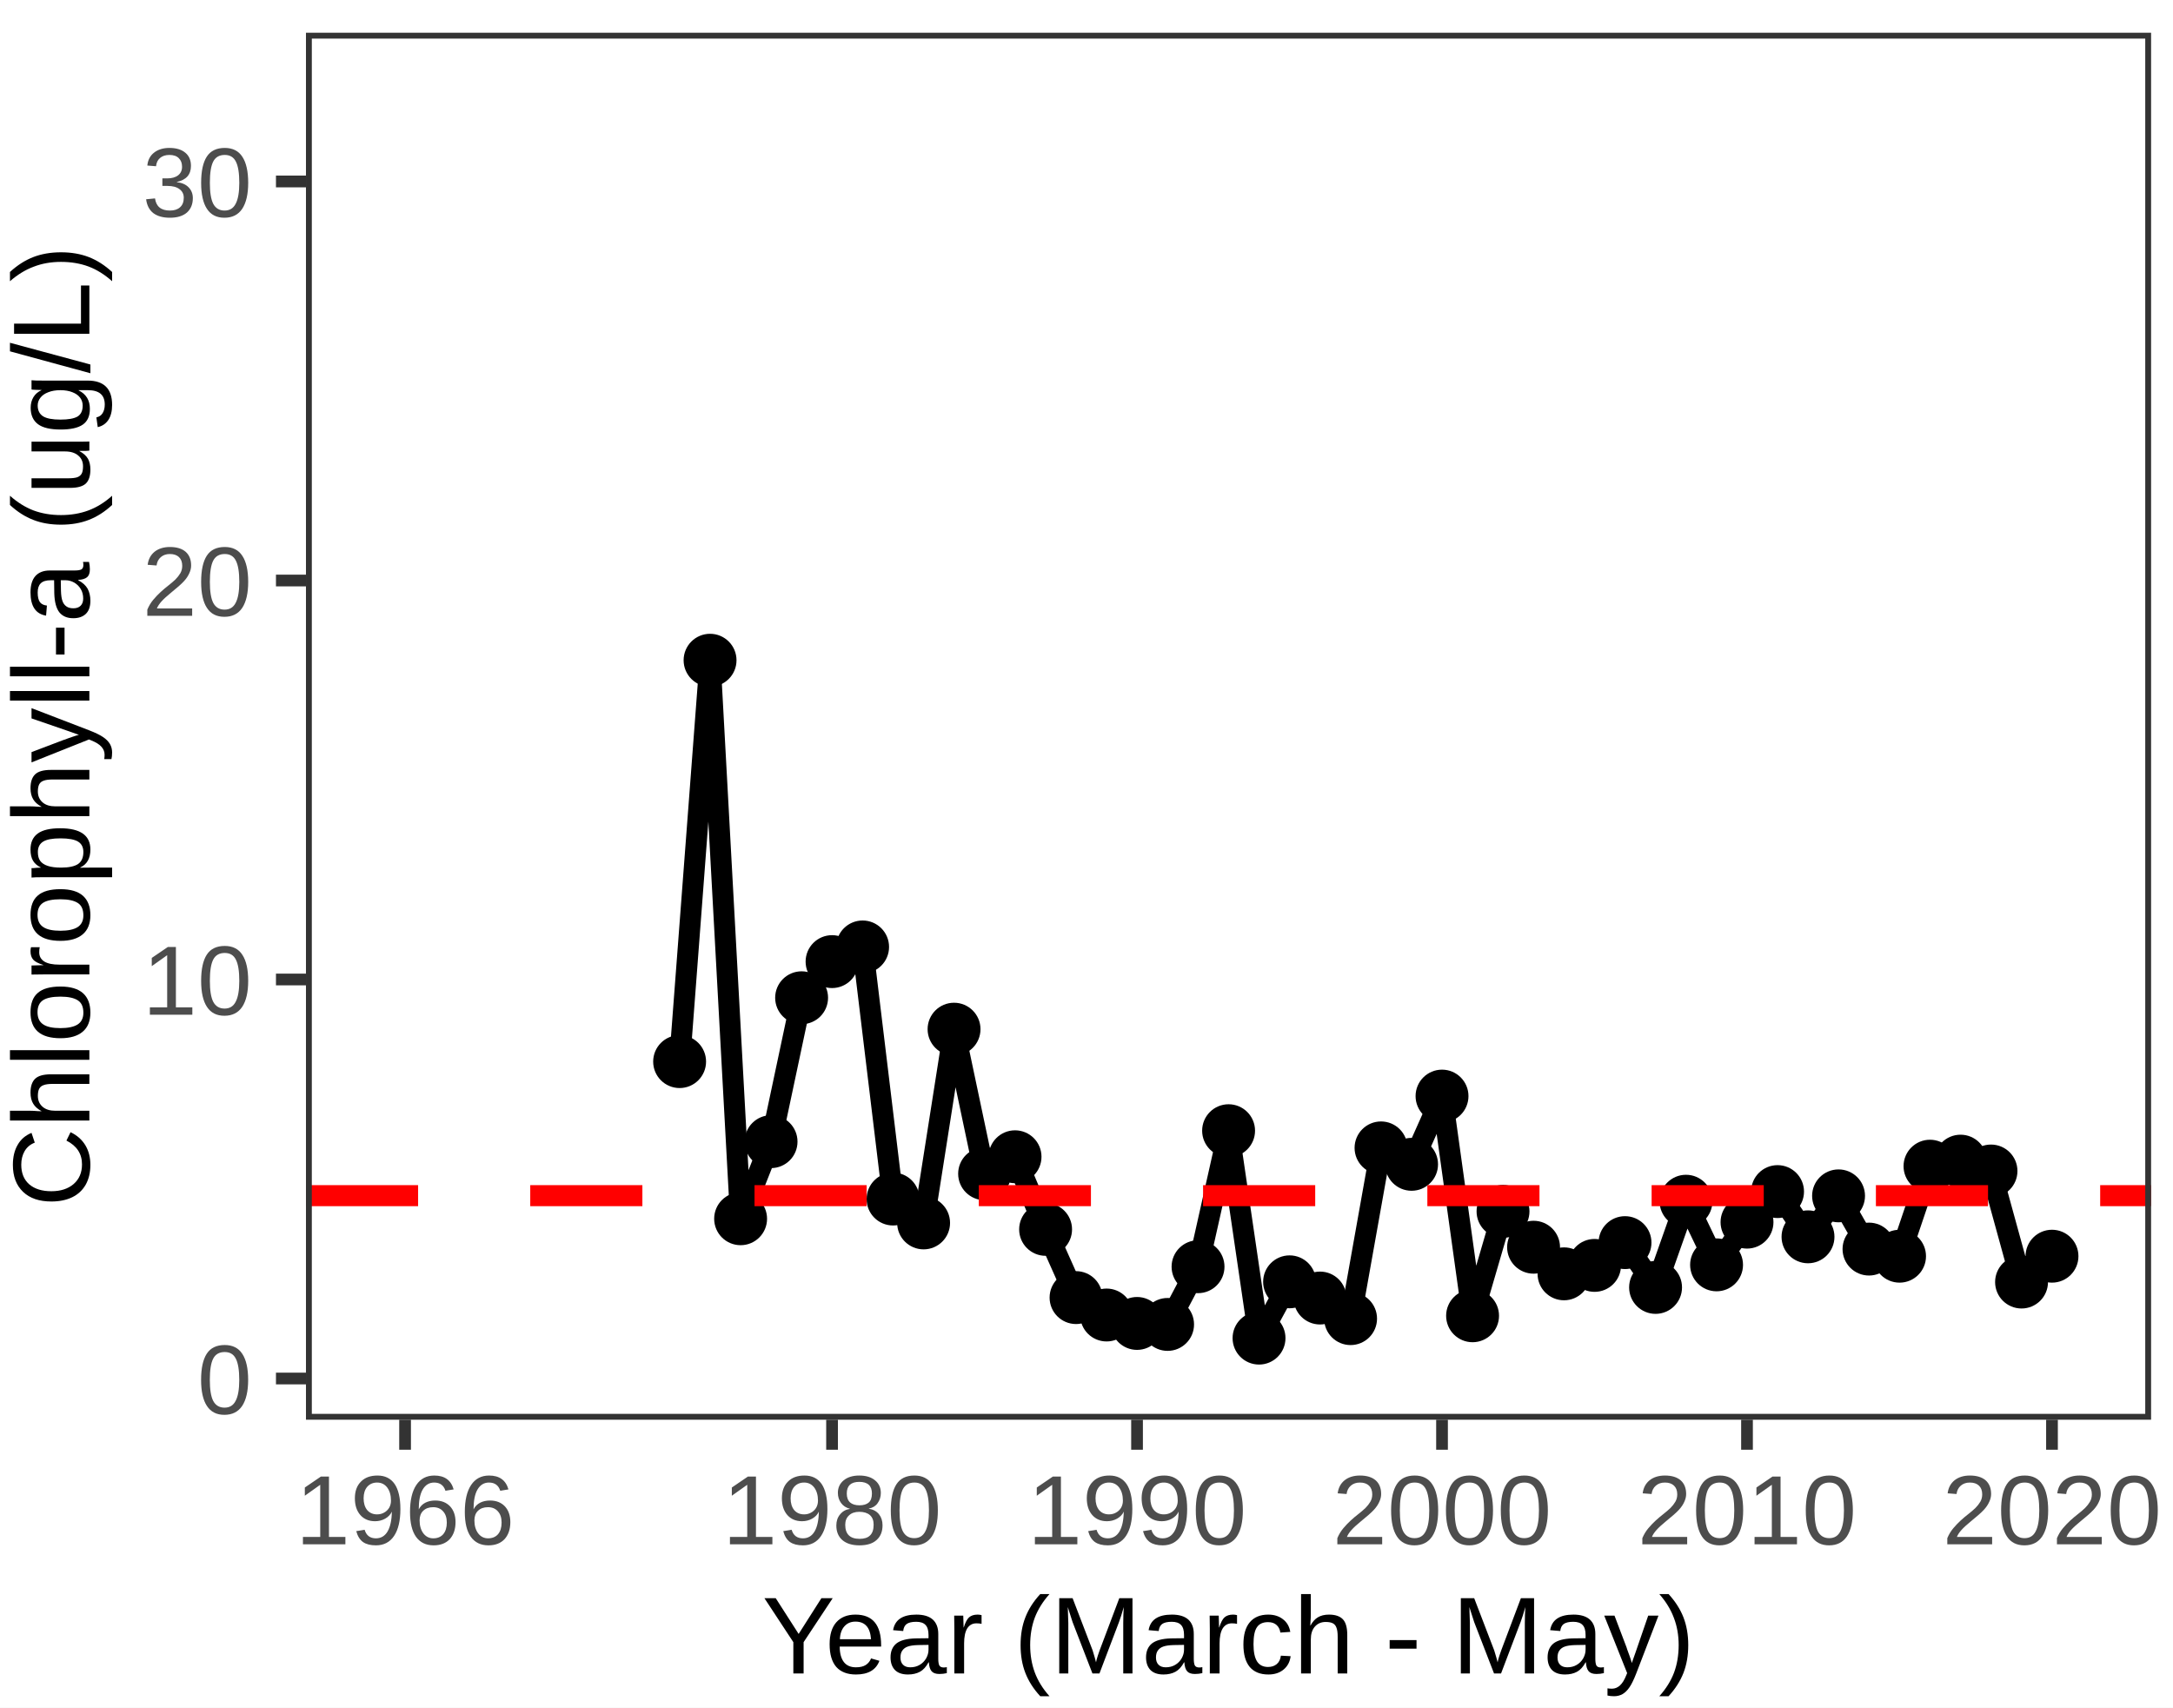
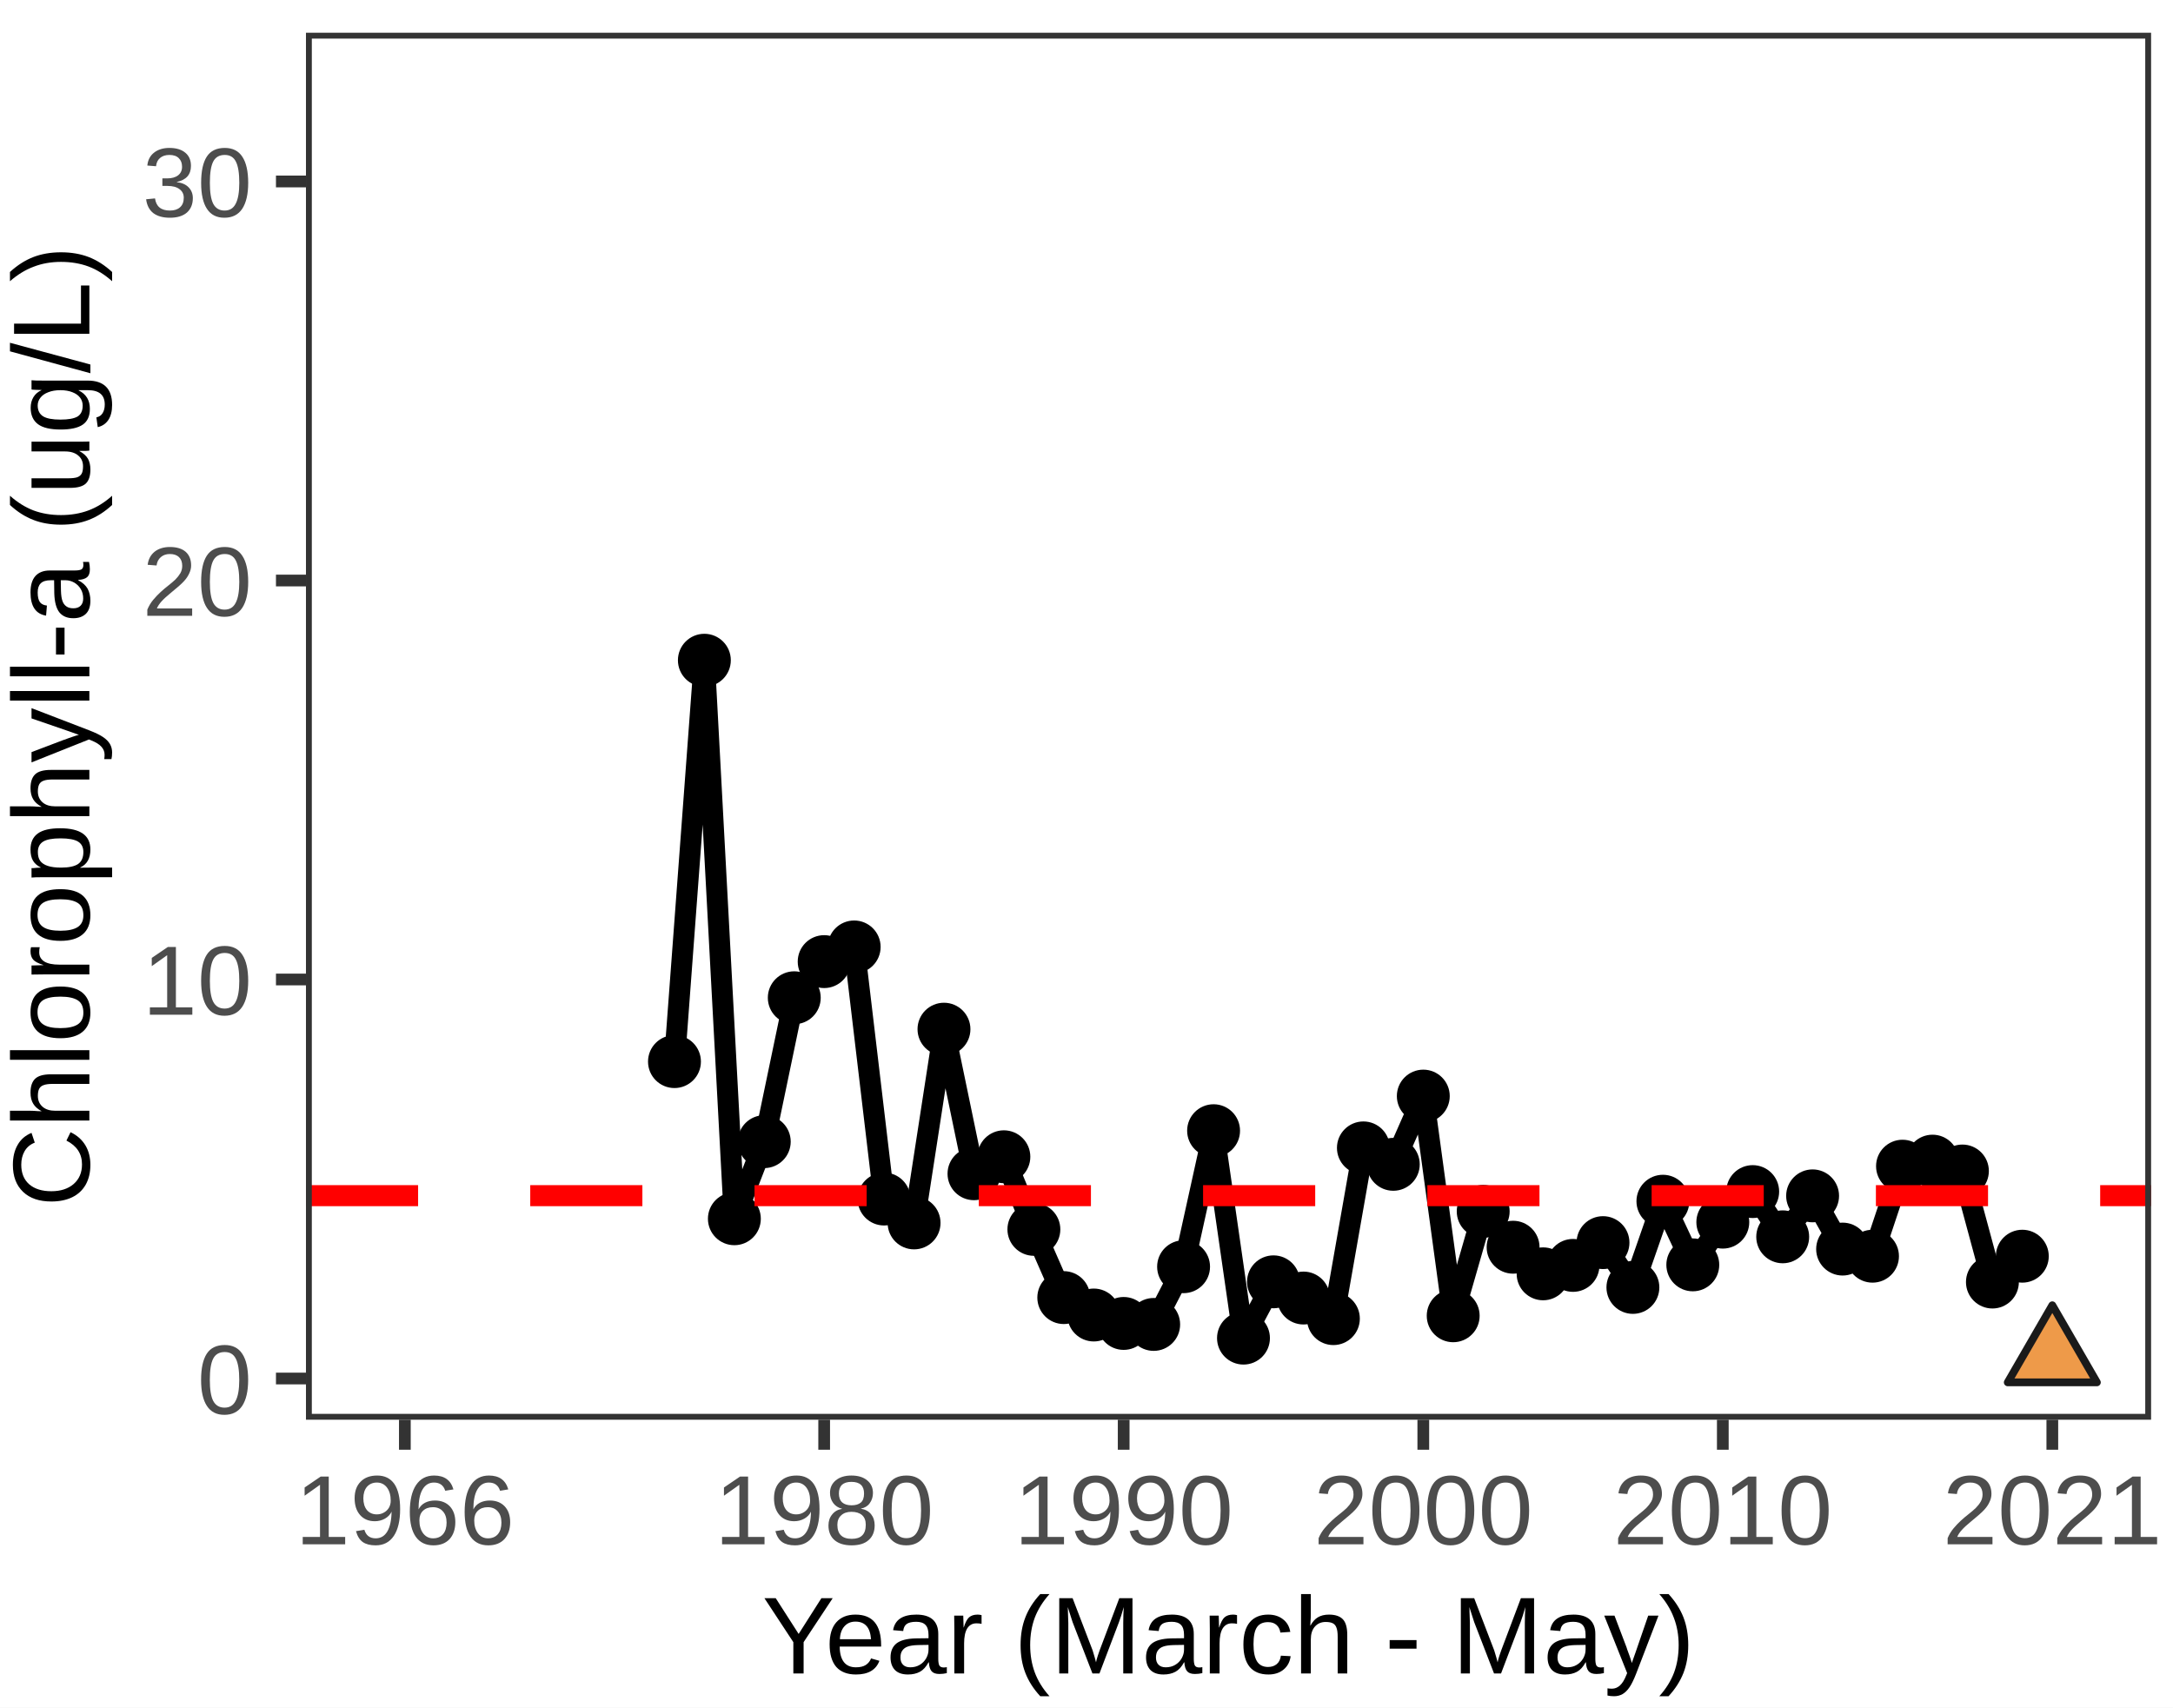
<svg xmlns="http://www.w3.org/2000/svg" class="svglite" width="198.43pt" height="155.91pt" viewBox="0 0 198.43 155.91">
  <defs>
    <style type="text/css">
    .svglite line, .svglite polyline, .svglite polygon, .svglite path, .svglite rect, .svglite circle {
      fill: none;
      stroke: #000000;
      stroke-linecap: round;
      stroke-linejoin: round;
      stroke-miterlimit: 10.00;
    }
  </style>
  </defs>
  <rect width="100%" height="100%" style="stroke: none; fill: #FFFFFF;" />
  <defs>
    <clipPath id="cpMC4wMHwxOTguNDN8MC4wMHwxNTUuOTE=">
      <rect x="0.00" y="0.00" width="198.43" height="155.91" />
    </clipPath>
  </defs>
  <g clip-path="url(#cpMC4wMHwxOTguNDN8MC4wMHwxNTUuOTE=)">
    <rect x="0.00" y="0.00" width="198.43" height="155.91" style="stroke-width: 1.07; stroke: #FFFFFF; fill: #FFFFFF;" />
  </g>
  <defs>
    <clipPath id="cpMjcuOTR8MTk2LjQzfDIuOTl8MTI5LjY0">
      <rect x="27.94" y="2.99" width="168.49" height="126.65" />
    </clipPath>
  </defs>
  <g clip-path="url(#cpMjcuOTR8MTk2LjQzfDIuOTl8MTI5LjY0)">
    <rect x="27.94" y="2.99" width="168.49" height="126.65" style="stroke-width: 1.07; stroke: none; fill: #FFFFFF;" />
-     <polyline points="62.06,96.94 64.84,60.29 67.63,111.29 70.41,104.25 73.20,91.11 75.98,87.81 78.77,86.47 81.55,109.49 84.34,111.67 87.12,93.98 89.91,107.18 92.69,105.63 95.48,112.26 98.26,118.49 101.05,120.08 103.83,120.85 106.62,120.94 109.40,115.67 112.19,103.25 114.97,122.19 117.76,117.05 120.54,118.53 123.33,120.41 126.11,104.82 128.90,106.32 131.68,100.09 134.47,120.15 137.25,110.62 140.04,113.89 142.82,116.32 145.61,115.55 148.39,113.47 151.18,117.56 153.96,109.69 156.75,115.50 159.53,111.60 162.32,108.81 165.10,112.94 167.89,109.20 170.67,114.06 173.46,114.71 176.24,106.49 179.03,106.03 181.81,106.93 184.60,117.07 187.38,114.71 " style="stroke-width: 1.92; stroke-linecap: butt;" />
-     <circle cx="62.06" cy="96.94" r="2.06" style="stroke-width: 0.71; fill: #000000;" />
-     <circle cx="64.84" cy="60.29" r="2.06" style="stroke-width: 0.71; fill: #000000;" />
-     <circle cx="67.63" cy="111.29" r="2.06" style="stroke-width: 0.71; fill: #000000;" />
-     <circle cx="70.41" cy="104.25" r="2.06" style="stroke-width: 0.71; fill: #000000;" />
-     <circle cx="73.20" cy="91.11" r="2.06" style="stroke-width: 0.71; fill: #000000;" />
-     <circle cx="75.98" cy="87.81" r="2.06" style="stroke-width: 0.71; fill: #000000;" />
-     <circle cx="78.77" cy="86.47" r="2.06" style="stroke-width: 0.71; fill: #000000;" />
-     <circle cx="81.55" cy="109.49" r="2.06" style="stroke-width: 0.71; fill: #000000;" />
-     <circle cx="84.34" cy="111.67" r="2.06" style="stroke-width: 0.71; fill: #000000;" />
-     <circle cx="87.12" cy="93.98" r="2.06" style="stroke-width: 0.71; fill: #000000;" />
-     <circle cx="89.91" cy="107.18" r="2.06" style="stroke-width: 0.71; fill: #000000;" />
-     <circle cx="92.69" cy="105.63" r="2.06" style="stroke-width: 0.71; fill: #000000;" />
-     <circle cx="95.48" cy="112.26" r="2.06" style="stroke-width: 0.71; fill: #000000;" />
-     <circle cx="98.26" cy="118.49" r="2.06" style="stroke-width: 0.71; fill: #000000;" />
-     <circle cx="101.05" cy="120.08" r="2.06" style="stroke-width: 0.71; fill: #000000;" />
-     <circle cx="103.83" cy="120.85" r="2.06" style="stroke-width: 0.71; fill: #000000;" />
-     <circle cx="106.62" cy="120.94" r="2.06" style="stroke-width: 0.71; fill: #000000;" />
-     <circle cx="109.40" cy="115.67" r="2.06" style="stroke-width: 0.71; fill: #000000;" />
-     <circle cx="112.19" cy="103.25" r="2.06" style="stroke-width: 0.71; fill: #000000;" />
-     <circle cx="114.97" cy="122.19" r="2.06" style="stroke-width: 0.71; fill: #000000;" />
-     <circle cx="117.76" cy="117.05" r="2.06" style="stroke-width: 0.71; fill: #000000;" />
-     <circle cx="120.54" cy="118.53" r="2.06" style="stroke-width: 0.71; fill: #000000;" />
-     <circle cx="123.33" cy="120.41" r="2.06" style="stroke-width: 0.71; fill: #000000;" />
-     <circle cx="126.11" cy="104.82" r="2.06" style="stroke-width: 0.71; fill: #000000;" />
-     <circle cx="128.90" cy="106.32" r="2.06" style="stroke-width: 0.71; fill: #000000;" />
-     <circle cx="131.68" cy="100.09" r="2.06" style="stroke-width: 0.71; fill: #000000;" />
-     <circle cx="134.47" cy="120.15" r="2.06" style="stroke-width: 0.71; fill: #000000;" />
-     <circle cx="137.25" cy="110.62" r="2.06" style="stroke-width: 0.71; fill: #000000;" />
-     <circle cx="140.04" cy="113.89" r="2.06" style="stroke-width: 0.71; fill: #000000;" />
-     <circle cx="142.82" cy="116.32" r="2.06" style="stroke-width: 0.71; fill: #000000;" />
-     <circle cx="145.61" cy="115.55" r="2.06" style="stroke-width: 0.71; fill: #000000;" />
-     <circle cx="148.39" cy="113.47" r="2.06" style="stroke-width: 0.71; fill: #000000;" />
-     <circle cx="151.18" cy="117.56" r="2.06" style="stroke-width: 0.71; fill: #000000;" />
-     <circle cx="153.96" cy="109.69" r="2.06" style="stroke-width: 0.71; fill: #000000;" />
-     <circle cx="156.75" cy="115.50" r="2.06" style="stroke-width: 0.71; fill: #000000;" />
-     <circle cx="159.53" cy="111.60" r="2.06" style="stroke-width: 0.71; fill: #000000;" />
-     <circle cx="162.32" cy="108.81" r="2.06" style="stroke-width: 0.71; fill: #000000;" />
-     <circle cx="165.10" cy="112.94" r="2.06" style="stroke-width: 0.71; fill: #000000;" />
-     <circle cx="167.89" cy="109.20" r="2.06" style="stroke-width: 0.71; fill: #000000;" />
-     <circle cx="170.67" cy="114.06" r="2.06" style="stroke-width: 0.71; fill: #000000;" />
-     <circle cx="173.46" cy="114.71" r="2.06" style="stroke-width: 0.71; fill: #000000;" />
-     <circle cx="176.24" cy="106.49" r="2.06" style="stroke-width: 0.71; fill: #000000;" />
-     <circle cx="179.03" cy="106.03" r="2.06" style="stroke-width: 0.71; fill: #000000;" />
-     <circle cx="181.81" cy="106.93" r="2.06" style="stroke-width: 0.71; fill: #000000;" />
-     <circle cx="184.60" cy="117.07" r="2.06" style="stroke-width: 0.71; fill: #000000;" />
-     <circle cx="187.38" cy="114.71" r="2.06" style="stroke-width: 0.71; fill: #000000;" />
+     <polyline points="61.59,96.94 64.32,60.29 67.06,111.29 69.79,104.25 72.53,91.11 75.26,87.81 78.00,86.47 80.73,109.49 83.47,111.67 86.20,93.98 88.94,107.18 91.67,105.63 94.41,112.26 97.14,118.49 99.88,120.08 102.61,120.85 105.35,120.94 108.08,115.67 110.82,103.25 113.55,122.19 116.29,117.05 119.03,118.53 121.76,120.41 124.50,104.82 127.23,106.32 129.97,100.09 132.70,120.15 135.44,110.62 138.17,113.89 140.91,116.32 143.64,115.55 146.38,113.47 149.11,117.56 151.85,109.69 154.58,115.50 157.32,111.60 160.05,108.81 162.79,112.94 165.52,109.20 168.26,114.06 170.99,114.71 173.73,106.49 176.47,106.03 179.20,106.93 181.94,117.07 184.67,114.71 " style="stroke-width: 1.92; stroke-linecap: butt;" />
+     <circle cx="61.59" cy="96.94" r="2.06" style="stroke-width: 0.71; fill: #000000;" />
+     <circle cx="64.32" cy="60.29" r="2.06" style="stroke-width: 0.71; fill: #000000;" />
+     <circle cx="67.06" cy="111.29" r="2.06" style="stroke-width: 0.71; fill: #000000;" />
+     <circle cx="69.79" cy="104.25" r="2.06" style="stroke-width: 0.71; fill: #000000;" />
+     <circle cx="72.53" cy="91.11" r="2.06" style="stroke-width: 0.71; fill: #000000;" />
+     <circle cx="75.26" cy="87.81" r="2.06" style="stroke-width: 0.71; fill: #000000;" />
+     <circle cx="78.00" cy="86.47" r="2.06" style="stroke-width: 0.71; fill: #000000;" />
+     <circle cx="80.73" cy="109.49" r="2.06" style="stroke-width: 0.71; fill: #000000;" />
+     <circle cx="83.47" cy="111.67" r="2.06" style="stroke-width: 0.71; fill: #000000;" />
+     <circle cx="86.20" cy="93.98" r="2.06" style="stroke-width: 0.71; fill: #000000;" />
+     <circle cx="88.94" cy="107.18" r="2.06" style="stroke-width: 0.71; fill: #000000;" />
+     <circle cx="91.67" cy="105.63" r="2.06" style="stroke-width: 0.71; fill: #000000;" />
+     <circle cx="94.41" cy="112.26" r="2.06" style="stroke-width: 0.71; fill: #000000;" />
+     <circle cx="97.14" cy="118.49" r="2.06" style="stroke-width: 0.71; fill: #000000;" />
+     <circle cx="99.88" cy="120.08" r="2.06" style="stroke-width: 0.71; fill: #000000;" />
+     <circle cx="102.61" cy="120.85" r="2.06" style="stroke-width: 0.71; fill: #000000;" />
+     <circle cx="105.35" cy="120.94" r="2.06" style="stroke-width: 0.71; fill: #000000;" />
+     <circle cx="108.08" cy="115.67" r="2.06" style="stroke-width: 0.71; fill: #000000;" />
+     <circle cx="110.82" cy="103.25" r="2.06" style="stroke-width: 0.71; fill: #000000;" />
+     <circle cx="113.55" cy="122.19" r="2.06" style="stroke-width: 0.71; fill: #000000;" />
+     <circle cx="116.29" cy="117.05" r="2.06" style="stroke-width: 0.71; fill: #000000;" />
+     <circle cx="119.03" cy="118.53" r="2.06" style="stroke-width: 0.71; fill: #000000;" />
+     <circle cx="121.76" cy="120.41" r="2.06" style="stroke-width: 0.71; fill: #000000;" />
+     <circle cx="124.50" cy="104.82" r="2.06" style="stroke-width: 0.71; fill: #000000;" />
+     <circle cx="127.23" cy="106.32" r="2.06" style="stroke-width: 0.71; fill: #000000;" />
+     <circle cx="129.97" cy="100.09" r="2.06" style="stroke-width: 0.71; fill: #000000;" />
+     <circle cx="132.70" cy="120.15" r="2.06" style="stroke-width: 0.71; fill: #000000;" />
+     <circle cx="135.44" cy="110.62" r="2.06" style="stroke-width: 0.71; fill: #000000;" />
+     <circle cx="138.17" cy="113.89" r="2.06" style="stroke-width: 0.71; fill: #000000;" />
+     <circle cx="140.91" cy="116.32" r="2.06" style="stroke-width: 0.71; fill: #000000;" />
+     <circle cx="143.64" cy="115.55" r="2.06" style="stroke-width: 0.71; fill: #000000;" />
+     <circle cx="146.38" cy="113.47" r="2.06" style="stroke-width: 0.71; fill: #000000;" />
+     <circle cx="149.11" cy="117.56" r="2.06" style="stroke-width: 0.71; fill: #000000;" />
+     <circle cx="151.85" cy="109.69" r="2.06" style="stroke-width: 0.71; fill: #000000;" />
+     <circle cx="154.58" cy="115.50" r="2.06" style="stroke-width: 0.71; fill: #000000;" />
+     <circle cx="157.32" cy="111.60" r="2.06" style="stroke-width: 0.71; fill: #000000;" />
+     <circle cx="160.05" cy="108.81" r="2.06" style="stroke-width: 0.71; fill: #000000;" />
+     <circle cx="162.79" cy="112.94" r="2.06" style="stroke-width: 0.71; fill: #000000;" />
+     <circle cx="165.52" cy="109.20" r="2.06" style="stroke-width: 0.71; fill: #000000;" />
+     <circle cx="168.26" cy="114.06" r="2.06" style="stroke-width: 0.71; fill: #000000;" />
+     <circle cx="170.99" cy="114.71" r="2.06" style="stroke-width: 0.71; fill: #000000;" />
+     <circle cx="173.73" cy="106.49" r="2.06" style="stroke-width: 0.71; fill: #000000;" />
+     <circle cx="176.47" cy="106.03" r="2.06" style="stroke-width: 0.71; fill: #000000;" />
+     <circle cx="179.20" cy="106.93" r="2.06" style="stroke-width: 0.71; fill: #000000;" />
+     <circle cx="181.94" cy="117.07" r="2.06" style="stroke-width: 0.71; fill: #000000;" />
+     <circle cx="184.67" cy="114.71" r="2.06" style="stroke-width: 0.71; fill: #000000;" />
+     <polygon points="187.41,119.19 191.48,126.23 183.34,126.23 " style="stroke-width: 0.71; stroke: #1A1A1A; fill: #EE9A49;" />
    <line x1="27.94" y1="109.18" x2="196.43" y2="109.18" style="stroke-width: 1.92; stroke: #FF0000; stroke-dasharray: 10.24,10.24; stroke-linecap: butt;" />
    <rect x="27.94" y="2.99" width="168.49" height="126.65" style="stroke-width: 1.07; stroke: #333333;" />
  </g>
  <g clip-path="url(#cpMC4wMHwxOTguNDN8MC4wMHwxNTUuOTE=)">
    <text x="23.01" y="129.10" text-anchor="end" style="font-size: 9.00px; fill: #4D4D4D; font-family: Arial;" textLength="5.00px" lengthAdjust="spacingAndGlyphs">0</text>
    <text x="23.01" y="92.66" text-anchor="end" style="font-size: 9.00px; fill: #4D4D4D; font-family: Arial;" textLength="10.01px" lengthAdjust="spacingAndGlyphs">10</text>
    <text x="23.01" y="56.23" text-anchor="end" style="font-size: 9.00px; fill: #4D4D4D; font-family: Arial;" textLength="10.01px" lengthAdjust="spacingAndGlyphs">20</text>
    <text x="23.01" y="19.79" text-anchor="end" style="font-size: 9.00px; fill: #4D4D4D; font-family: Arial;" textLength="10.01px" lengthAdjust="spacingAndGlyphs">30</text>
    <polyline points="25.20,125.88 27.94,125.88 " style="stroke-width: 1.07; stroke: #333333; stroke-linecap: butt;" />
    <polyline points="25.20,89.44 27.94,89.44 " style="stroke-width: 1.07; stroke: #333333; stroke-linecap: butt;" />
    <polyline points="25.20,53.01 27.94,53.01 " style="stroke-width: 1.07; stroke: #333333; stroke-linecap: butt;" />
    <polyline points="25.20,16.57 27.94,16.57 " style="stroke-width: 1.07; stroke: #333333; stroke-linecap: butt;" />
-     <polyline points="36.99,132.38 36.99,129.64 " style="stroke-width: 1.07; stroke: #333333; stroke-linecap: butt;" />
-     <polyline points="75.98,132.38 75.98,129.64 " style="stroke-width: 1.07; stroke: #333333; stroke-linecap: butt;" />
-     <polyline points="103.83,132.38 103.83,129.64 " style="stroke-width: 1.07; stroke: #333333; stroke-linecap: butt;" />
-     <polyline points="131.68,132.38 131.68,129.64 " style="stroke-width: 1.07; stroke: #333333; stroke-linecap: butt;" />
-     <polyline points="159.53,132.38 159.53,129.64 " style="stroke-width: 1.07; stroke: #333333; stroke-linecap: butt;" />
-     <polyline points="187.38,132.38 187.38,129.64 " style="stroke-width: 1.07; stroke: #333333; stroke-linecap: butt;" />
-     <text x="36.99" y="141.02" text-anchor="middle" style="font-size: 9.00px; fill: #4D4D4D; font-family: Arial;" textLength="20.02px" lengthAdjust="spacingAndGlyphs">1966</text>
-     <text x="75.98" y="141.02" text-anchor="middle" style="font-size: 9.00px; fill: #4D4D4D; font-family: Arial;" textLength="20.02px" lengthAdjust="spacingAndGlyphs">1980</text>
-     <text x="103.83" y="141.02" text-anchor="middle" style="font-size: 9.00px; fill: #4D4D4D; font-family: Arial;" textLength="20.02px" lengthAdjust="spacingAndGlyphs">1990</text>
-     <text x="131.68" y="141.02" text-anchor="middle" style="font-size: 9.00px; fill: #4D4D4D; font-family: Arial;" textLength="20.02px" lengthAdjust="spacingAndGlyphs">2000</text>
-     <text x="159.53" y="141.02" text-anchor="middle" style="font-size: 9.00px; fill: #4D4D4D; font-family: Arial;" textLength="20.02px" lengthAdjust="spacingAndGlyphs">2010</text>
-     <text x="187.38" y="141.02" text-anchor="middle" style="font-size: 9.00px; fill: #4D4D4D; font-family: Arial;" textLength="20.02px" lengthAdjust="spacingAndGlyphs">2020</text>
+     <polyline points="36.97,132.38 36.97,129.64 " style="stroke-width: 1.07; stroke: #333333; stroke-linecap: butt;" />
+     <polyline points="75.26,132.38 75.26,129.64 " style="stroke-width: 1.07; stroke: #333333; stroke-linecap: butt;" />
+     <polyline points="102.61,132.38 102.61,129.64 " style="stroke-width: 1.07; stroke: #333333; stroke-linecap: butt;" />
+     <polyline points="129.97,132.38 129.97,129.64 " style="stroke-width: 1.07; stroke: #333333; stroke-linecap: butt;" />
+     <polyline points="157.32,132.38 157.32,129.64 " style="stroke-width: 1.07; stroke: #333333; stroke-linecap: butt;" />
+     <polyline points="187.41,132.38 187.41,129.64 " style="stroke-width: 1.07; stroke: #333333; stroke-linecap: butt;" />
+     <text x="36.97" y="141.02" text-anchor="middle" style="font-size: 9.00px; fill: #4D4D4D; font-family: Arial;" textLength="20.02px" lengthAdjust="spacingAndGlyphs">1966</text>
+     <text x="75.26" y="141.02" text-anchor="middle" style="font-size: 9.00px; fill: #4D4D4D; font-family: Arial;" textLength="20.02px" lengthAdjust="spacingAndGlyphs">1980</text>
+     <text x="102.61" y="141.02" text-anchor="middle" style="font-size: 9.00px; fill: #4D4D4D; font-family: Arial;" textLength="20.02px" lengthAdjust="spacingAndGlyphs">1990</text>
+     <text x="129.97" y="141.02" text-anchor="middle" style="font-size: 9.00px; fill: #4D4D4D; font-family: Arial;" textLength="20.02px" lengthAdjust="spacingAndGlyphs">2000</text>
+     <text x="157.32" y="141.02" text-anchor="middle" style="font-size: 9.00px; fill: #4D4D4D; font-family: Arial;" textLength="20.02px" lengthAdjust="spacingAndGlyphs">2010</text>
+     <text x="187.41" y="141.02" text-anchor="middle" style="font-size: 9.00px; fill: #4D4D4D; font-family: Arial;" textLength="20.02px" lengthAdjust="spacingAndGlyphs">2021</text>
    <text x="112.19" y="152.81" text-anchor="middle" style="font-size: 10.00px; font-family: Arial;" textLength="85.26px" lengthAdjust="spacingAndGlyphs">Year (March - May)</text>
    <text transform="translate(8.16,66.32) rotate(-90)" text-anchor="middle" style="font-size: 10.00px; font-family: Arial;" textLength="87.88px" lengthAdjust="spacingAndGlyphs">Chlorophyll-a (ug/L)</text>
  </g>
</svg>
